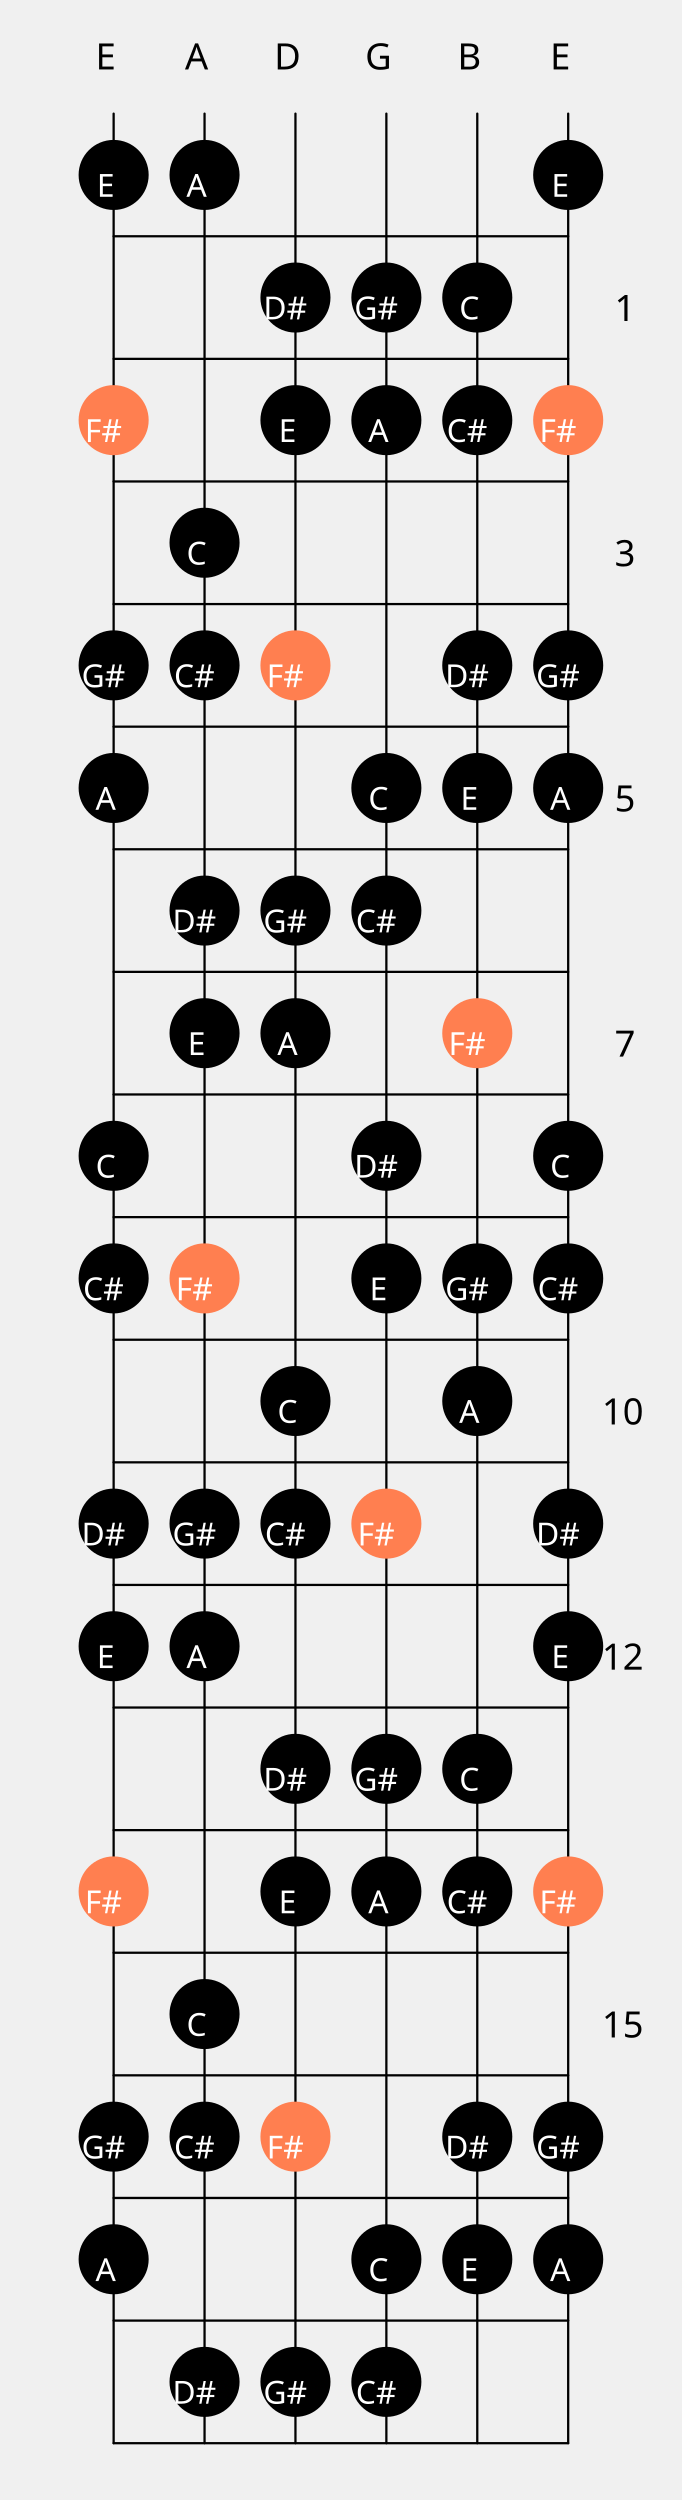
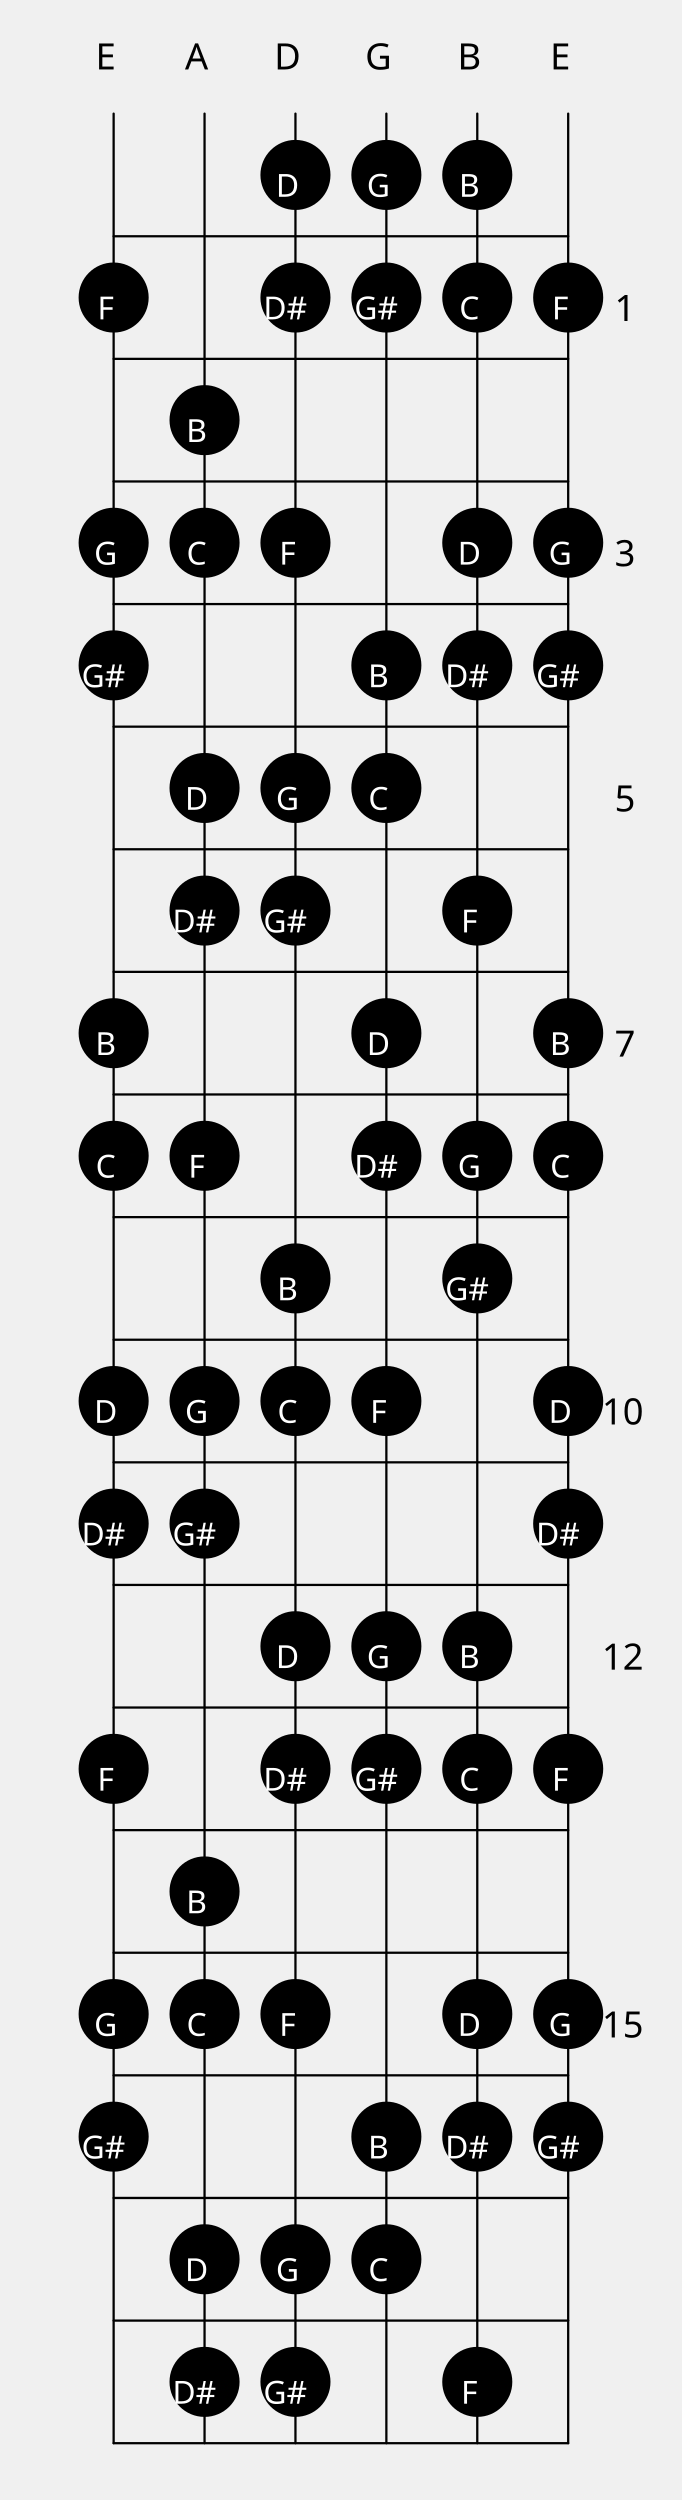
<svg xmlns="http://www.w3.org/2000/svg" class="chord-chart" font-size="16" height="1100" preserveAspectRatio="xMidYMid mee    t" style="background: white;" viewBox="0 0 300 1100" width="300">
  <g class="grid" style="background: white; stroke: black; stroke-linecap: round;">
    <path class="grid" d="M50,50 v1025,0 M90,50 v1025,0 M130,50 v1025,0 M170,50 v1025,0 M210,50 v1025,0 M250,50 v1025,0" />
    <path class="grid" d="M50,103.947 h200,0 M50,157.895 h200,0 M50,211.842 h200,0 M50,265.789 h200,0 M50,319.737 h200,0 M50,373.684 h200,0 M50,427.632 h200,0 M50,481.579 h200,0 M50,535.526 h200,0 M50,589.474 h200,0 M50,643.421 h200,0 M50,697.368 h200,0 M50,751.316 h200,0 M50,805.263 h200,0 M50,859.211 h200,0 M50,913.158 h200,0 M50,967.105 h200,0 M50,1021.053 h200,0 M50,1075 h200,0" />
  </g>
  <g class="text" style="font-family: Verdana; fill: black;" text-anchor="middle">
    <text class="header" dominant-baseline="middle" style="font-family: Verdana; fill: black;" x="275" y="135.671">
1
</text>
    <text class="header" dominant-baseline="middle" style="font-family: Verdana; fill: black;" x="275" y="243.566">
3
</text>
    <text class="header" dominant-baseline="middle" style="font-family: Verdana; fill: black;" x="275" y="351.461">
5
</text>
    <text class="header" dominant-baseline="middle" style="font-family: Verdana; fill: black;" x="275" y="459.355">
7
</text>
    <text class="header" dominant-baseline="middle" dx="-1" style="font-family: Verdana; fill: black;" x="275" y="621.197">
10
</text>
    <text class="header" dominant-baseline="middle" dx="-1" style="font-family: Verdana; fill: black;" x="275" y="729.092">
12
</text>
    <text class="header" dominant-baseline="middle" dx="-1" style="font-family: Verdana; fill: black;" x="275" y="890.934">
15
</text>
  </g>
-   <g class="circle_tonic" fill="coral">
-     <circle cx="50" cy="184.868" r="15.414" />
-     <circle cx="50" cy="832.237" r="15.414" />
-     <circle cx="90" cy="562.5" r="15.414" />
-     <circle cx="130" cy="292.763" r="15.414" />
-     <circle cx="130" cy="940.132" r="15.414" />
-     <circle cx="170" cy="670.395" r="15.414" />
-     <circle cx="210" cy="454.605" r="15.414" />
-     <circle cx="250" cy="184.868" r="15.414" />
-     <circle cx="250" cy="832.237" r="15.414" />
-   </g>
+   <g class="circle_tonic" fill="coral" />
  <g class="circle_in_scale" fill="black">
-     <circle cx="50" cy="76.974" r="15.414" />
+     <circle cx="50" cy="130.921" r="15.414" />
+     <circle cx="50" cy="238.816" r="15.414" />
    <circle cx="50" cy="292.763" r="15.414" />
-     <circle cx="50" cy="346.711" r="15.414" />
+     <circle cx="50" cy="454.605" r="15.414" />
    <circle cx="50" cy="508.553" r="15.414" />
-     <circle cx="50" cy="562.5" r="15.414" />
+     <circle cx="50" cy="616.447" r="15.414" />
    <circle cx="50" cy="670.395" r="15.414" />
-     <circle cx="50" cy="724.342" r="15.414" />
+     <circle cx="50" cy="778.289" r="15.414" />
+     <circle cx="50" cy="886.184" r="15.414" />
    <circle cx="50" cy="940.132" r="15.414" />
-     <circle cx="50" cy="994.079" r="15.414" />
-     <circle cx="90" cy="76.974" r="15.414" />
+     <circle cx="90" cy="184.868" r="15.414" />
    <circle cx="90" cy="238.816" r="15.414" />
-     <circle cx="90" cy="292.763" r="15.414" />
+     <circle cx="90" cy="346.711" r="15.414" />
    <circle cx="90" cy="400.658" r="15.414" />
-     <circle cx="90" cy="454.605" r="15.414" />
+     <circle cx="90" cy="508.553" r="15.414" />
+     <circle cx="90" cy="616.447" r="15.414" />
    <circle cx="90" cy="670.395" r="15.414" />
-     <circle cx="90" cy="724.342" r="15.414" />
+     <circle cx="90" cy="832.237" r="15.414" />
    <circle cx="90" cy="886.184" r="15.414" />
-     <circle cx="90" cy="940.132" r="15.414" />
+     <circle cx="90" cy="994.079" r="15.414" />
    <circle cx="90" cy="1048.026" r="15.414" />
+     <circle cx="130" cy="76.974" r="15.414" />
    <circle cx="130" cy="130.921" r="15.414" />
-     <circle cx="130" cy="184.868" r="15.414" />
+     <circle cx="130" cy="238.816" r="15.414" />
+     <circle cx="130" cy="346.711" r="15.414" />
    <circle cx="130" cy="400.658" r="15.414" />
-     <circle cx="130" cy="454.605" r="15.414" />
+     <circle cx="130" cy="562.5" r="15.414" />
    <circle cx="130" cy="616.447" r="15.414" />
-     <circle cx="130" cy="670.395" r="15.414" />
+     <circle cx="130" cy="724.342" r="15.414" />
    <circle cx="130" cy="778.289" r="15.414" />
-     <circle cx="130" cy="832.237" r="15.414" />
+     <circle cx="130" cy="886.184" r="15.414" />
+     <circle cx="130" cy="994.079" r="15.414" />
    <circle cx="130" cy="1048.026" r="15.414" />
+     <circle cx="170" cy="76.974" r="15.414" />
    <circle cx="170" cy="130.921" r="15.414" />
-     <circle cx="170" cy="184.868" r="15.414" />
+     <circle cx="170" cy="292.763" r="15.414" />
    <circle cx="170" cy="346.711" r="15.414" />
-     <circle cx="170" cy="400.658" r="15.414" />
+     <circle cx="170" cy="454.605" r="15.414" />
    <circle cx="170" cy="508.553" r="15.414" />
-     <circle cx="170" cy="562.5" r="15.414" />
+     <circle cx="170" cy="616.447" r="15.414" />
+     <circle cx="170" cy="724.342" r="15.414" />
    <circle cx="170" cy="778.289" r="15.414" />
-     <circle cx="170" cy="832.237" r="15.414" />
+     <circle cx="170" cy="940.132" r="15.414" />
    <circle cx="170" cy="994.079" r="15.414" />
-     <circle cx="170" cy="1048.026" r="15.414" />
+     <circle cx="210" cy="76.974" r="15.414" />
    <circle cx="210" cy="130.921" r="15.414" />
-     <circle cx="210" cy="184.868" r="15.414" />
+     <circle cx="210" cy="238.816" r="15.414" />
    <circle cx="210" cy="292.763" r="15.414" />
-     <circle cx="210" cy="346.711" r="15.414" />
+     <circle cx="210" cy="400.658" r="15.414" />
+     <circle cx="210" cy="508.553" r="15.414" />
    <circle cx="210" cy="562.5" r="15.414" />
-     <circle cx="210" cy="616.447" r="15.414" />
+     <circle cx="210" cy="724.342" r="15.414" />
    <circle cx="210" cy="778.289" r="15.414" />
-     <circle cx="210" cy="832.237" r="15.414" />
+     <circle cx="210" cy="886.184" r="15.414" />
    <circle cx="210" cy="940.132" r="15.414" />
-     <circle cx="210" cy="994.079" r="15.414" />
-     <circle cx="250" cy="76.974" r="15.414" />
+     <circle cx="210" cy="1048.026" r="15.414" />
+     <circle cx="250" cy="130.921" r="15.414" />
+     <circle cx="250" cy="238.816" r="15.414" />
    <circle cx="250" cy="292.763" r="15.414" />
-     <circle cx="250" cy="346.711" r="15.414" />
+     <circle cx="250" cy="454.605" r="15.414" />
    <circle cx="250" cy="508.553" r="15.414" />
-     <circle cx="250" cy="562.5" r="15.414" />
+     <circle cx="250" cy="616.447" r="15.414" />
    <circle cx="250" cy="670.395" r="15.414" />
-     <circle cx="250" cy="724.342" r="15.414" />
+     <circle cx="250" cy="778.289" r="15.414" />
+     <circle cx="250" cy="886.184" r="15.414" />
    <circle cx="250" cy="940.132" r="15.414" />
-     <circle cx="250" cy="994.079" r="15.414" />
  </g>
  <g class="text_circle" fill="white" font-size="14" style="font-family: Verdana;" text-anchor="middle">
-     <text dominant-baseline="middle" style="font-family: Verdana; fill: white" x="46.5" y="81.724">
- E
- </text>
-     <text dominant-baseline="middle" dx="-1" style="font-family: Verdana; fill: white" x="46.5" y="189.618">
- F#
+     <text dominant-baseline="middle" style="font-family: Verdana; fill: white" x="46.5" y="135.671">
+ F
+ </text>
+     <text dominant-baseline="middle" style="font-family: Verdana; fill: white" x="46.5" y="243.566">
+ G
</text>
    <text dominant-baseline="middle" dx="-1" style="font-family: Verdana; fill: white" x="46.5" y="297.513">
G#
</text>
-     <text dominant-baseline="middle" style="font-family: Verdana; fill: white" x="46.5" y="351.461">
- A
+     <text dominant-baseline="middle" style="font-family: Verdana; fill: white" x="46.5" y="459.355">
+ B
</text>
    <text dominant-baseline="middle" style="font-family: Verdana; fill: white" x="46.5" y="513.303">
C
</text>
-     <text dominant-baseline="middle" dx="-1" style="font-family: Verdana; fill: white" x="46.5" y="567.25">
- C#
+     <text dominant-baseline="middle" style="font-family: Verdana; fill: white" x="46.5" y="621.197">
+ D
</text>
    <text dominant-baseline="middle" dx="-1" style="font-family: Verdana; fill: white" x="46.5" y="675.145">
D#
</text>
-     <text dominant-baseline="middle" style="font-family: Verdana; fill: white" x="46.5" y="729.092">
- E
- </text>
-     <text dominant-baseline="middle" dx="-1" style="font-family: Verdana; fill: white" x="46.5" y="836.987">
- F#
+     <text dominant-baseline="middle" style="font-family: Verdana; fill: white" x="46.5" y="783.039">
+ F
+ </text>
+     <text dominant-baseline="middle" style="font-family: Verdana; fill: white" x="46.5" y="890.934">
+ G
</text>
    <text dominant-baseline="middle" dx="-1" style="font-family: Verdana; fill: white" x="46.5" y="944.882">
G#
</text>
-     <text dominant-baseline="middle" style="font-family: Verdana; fill: white" x="46.5" y="998.829">
- A
- </text>
-     <text dominant-baseline="middle" style="font-family: Verdana; fill: white" x="86.5" y="81.724">
- A
+     <text dominant-baseline="middle" style="font-family: Verdana; fill: white" x="86.5" y="189.618">
+ B
</text>
    <text dominant-baseline="middle" style="font-family: Verdana; fill: white" x="86.5" y="243.566">
C
</text>
-     <text dominant-baseline="middle" dx="-1" style="font-family: Verdana; fill: white" x="86.5" y="297.513">
- C#
+     <text dominant-baseline="middle" style="font-family: Verdana; fill: white" x="86.5" y="351.461">
+ D
</text>
    <text dominant-baseline="middle" dx="-1" style="font-family: Verdana; fill: white" x="86.5" y="405.408">
D#
</text>
-     <text dominant-baseline="middle" style="font-family: Verdana; fill: white" x="86.5" y="459.355">
- E
- </text>
-     <text dominant-baseline="middle" dx="-1" style="font-family: Verdana; fill: white" x="86.5" y="567.25">
- F#
+     <text dominant-baseline="middle" style="font-family: Verdana; fill: white" x="86.5" y="513.303">
+ F
+ </text>
+     <text dominant-baseline="middle" style="font-family: Verdana; fill: white" x="86.5" y="621.197">
+ G
</text>
    <text dominant-baseline="middle" dx="-1" style="font-family: Verdana; fill: white" x="86.5" y="675.145">
G#
</text>
-     <text dominant-baseline="middle" style="font-family: Verdana; fill: white" x="86.5" y="729.092">
- A
+     <text dominant-baseline="middle" style="font-family: Verdana; fill: white" x="86.5" y="836.987">
+ B
</text>
    <text dominant-baseline="middle" style="font-family: Verdana; fill: white" x="86.5" y="890.934">
C
</text>
-     <text dominant-baseline="middle" dx="-1" style="font-family: Verdana; fill: white" x="86.5" y="944.882">
- C#
+     <text dominant-baseline="middle" style="font-family: Verdana; fill: white" x="86.5" y="998.829">
+ D
</text>
    <text dominant-baseline="middle" dx="-1" style="font-family: Verdana; fill: white" x="86.5" y="1052.776">
D#
</text>
+     <text dominant-baseline="middle" style="font-family: Verdana; fill: white" x="126.5" y="81.724">
+ D
+ </text>
    <text dominant-baseline="middle" dx="-1" style="font-family: Verdana; fill: white" x="126.5" y="135.671">
D#
</text>
-     <text dominant-baseline="middle" style="font-family: Verdana; fill: white" x="126.5" y="189.618">
- E
- </text>
-     <text dominant-baseline="middle" dx="-1" style="font-family: Verdana; fill: white" x="126.5" y="297.513">
- F#
+     <text dominant-baseline="middle" style="font-family: Verdana; fill: white" x="126.5" y="243.566">
+ F
+ </text>
+     <text dominant-baseline="middle" style="font-family: Verdana; fill: white" x="126.5" y="351.461">
+ G
</text>
    <text dominant-baseline="middle" dx="-1" style="font-family: Verdana; fill: white" x="126.5" y="405.408">
G#
</text>
-     <text dominant-baseline="middle" style="font-family: Verdana; fill: white" x="126.5" y="459.355">
- A
+     <text dominant-baseline="middle" style="font-family: Verdana; fill: white" x="126.5" y="567.25">
+ B
</text>
    <text dominant-baseline="middle" style="font-family: Verdana; fill: white" x="126.5" y="621.197">
C
</text>
-     <text dominant-baseline="middle" dx="-1" style="font-family: Verdana; fill: white" x="126.5" y="675.145">
- C#
+     <text dominant-baseline="middle" style="font-family: Verdana; fill: white" x="126.5" y="729.092">
+ D
</text>
    <text dominant-baseline="middle" dx="-1" style="font-family: Verdana; fill: white" x="126.5" y="783.039">
D#
</text>
-     <text dominant-baseline="middle" style="font-family: Verdana; fill: white" x="126.5" y="836.987">
- E
- </text>
-     <text dominant-baseline="middle" dx="-1" style="font-family: Verdana; fill: white" x="126.5" y="944.882">
- F#
+     <text dominant-baseline="middle" style="font-family: Verdana; fill: white" x="126.5" y="890.934">
+ F
+ </text>
+     <text dominant-baseline="middle" style="font-family: Verdana; fill: white" x="126.5" y="998.829">
+ G
</text>
    <text dominant-baseline="middle" dx="-1" style="font-family: Verdana; fill: white" x="126.5" y="1052.776">
G#
</text>
+     <text dominant-baseline="middle" style="font-family: Verdana; fill: white" x="166.5" y="81.724">
+ G
+ </text>
    <text dominant-baseline="middle" dx="-1" style="font-family: Verdana; fill: white" x="166.5" y="135.671">
G#
</text>
-     <text dominant-baseline="middle" style="font-family: Verdana; fill: white" x="166.5" y="189.618">
- A
+     <text dominant-baseline="middle" style="font-family: Verdana; fill: white" x="166.5" y="297.513">
+ B
</text>
    <text dominant-baseline="middle" style="font-family: Verdana; fill: white" x="166.5" y="351.461">
C
</text>
-     <text dominant-baseline="middle" dx="-1" style="font-family: Verdana; fill: white" x="166.5" y="405.408">
- C#
+     <text dominant-baseline="middle" style="font-family: Verdana; fill: white" x="166.5" y="459.355">
+ D
</text>
    <text dominant-baseline="middle" dx="-1" style="font-family: Verdana; fill: white" x="166.5" y="513.303">
D#
</text>
-     <text dominant-baseline="middle" style="font-family: Verdana; fill: white" x="166.5" y="567.25">
- E
- </text>
-     <text dominant-baseline="middle" dx="-1" style="font-family: Verdana; fill: white" x="166.5" y="675.145">
- F#
+     <text dominant-baseline="middle" style="font-family: Verdana; fill: white" x="166.5" y="621.197">
+ F
+ </text>
+     <text dominant-baseline="middle" style="font-family: Verdana; fill: white" x="166.5" y="729.092">
+ G
</text>
    <text dominant-baseline="middle" dx="-1" style="font-family: Verdana; fill: white" x="166.5" y="783.039">
G#
</text>
-     <text dominant-baseline="middle" style="font-family: Verdana; fill: white" x="166.5" y="836.987">
- A
+     <text dominant-baseline="middle" style="font-family: Verdana; fill: white" x="166.5" y="944.882">
+ B
</text>
    <text dominant-baseline="middle" style="font-family: Verdana; fill: white" x="166.5" y="998.829">
C
</text>
-     <text dominant-baseline="middle" dx="-1" style="font-family: Verdana; fill: white" x="166.5" y="1052.776">
- C#
+     <text dominant-baseline="middle" style="font-family: Verdana; fill: white" x="206.5" y="81.724">
+ B
</text>
    <text dominant-baseline="middle" style="font-family: Verdana; fill: white" x="206.5" y="135.671">
C
</text>
-     <text dominant-baseline="middle" dx="-1" style="font-family: Verdana; fill: white" x="206.5" y="189.618">
- C#
+     <text dominant-baseline="middle" style="font-family: Verdana; fill: white" x="206.5" y="243.566">
+ D
</text>
    <text dominant-baseline="middle" dx="-1" style="font-family: Verdana; fill: white" x="206.5" y="297.513">
D#
</text>
-     <text dominant-baseline="middle" style="font-family: Verdana; fill: white" x="206.5" y="351.461">
- E
- </text>
-     <text dominant-baseline="middle" dx="-1" style="font-family: Verdana; fill: white" x="206.5" y="459.355">
- F#
+     <text dominant-baseline="middle" style="font-family: Verdana; fill: white" x="206.5" y="405.408">
+ F
+ </text>
+     <text dominant-baseline="middle" style="font-family: Verdana; fill: white" x="206.5" y="513.303">
+ G
</text>
    <text dominant-baseline="middle" dx="-1" style="font-family: Verdana; fill: white" x="206.5" y="567.25">
G#
</text>
-     <text dominant-baseline="middle" style="font-family: Verdana; fill: white" x="206.5" y="621.197">
- A
+     <text dominant-baseline="middle" style="font-family: Verdana; fill: white" x="206.5" y="729.092">
+ B
</text>
    <text dominant-baseline="middle" style="font-family: Verdana; fill: white" x="206.5" y="783.039">
C
</text>
-     <text dominant-baseline="middle" dx="-1" style="font-family: Verdana; fill: white" x="206.5" y="836.987">
- C#
+     <text dominant-baseline="middle" style="font-family: Verdana; fill: white" x="206.5" y="890.934">
+ D
</text>
    <text dominant-baseline="middle" dx="-1" style="font-family: Verdana; fill: white" x="206.5" y="944.882">
D#
</text>
-     <text dominant-baseline="middle" style="font-family: Verdana; fill: white" x="206.5" y="998.829">
- E
- </text>
-     <text dominant-baseline="middle" style="font-family: Verdana; fill: white" x="246.5" y="81.724">
- E
- </text>
-     <text dominant-baseline="middle" dx="-1" style="font-family: Verdana; fill: white" x="246.5" y="189.618">
- F#
+     <text dominant-baseline="middle" style="font-family: Verdana; fill: white" x="206.5" y="1052.776">
+ F
+ </text>
+     <text dominant-baseline="middle" style="font-family: Verdana; fill: white" x="246.5" y="135.671">
+ F
+ </text>
+     <text dominant-baseline="middle" style="font-family: Verdana; fill: white" x="246.5" y="243.566">
+ G
</text>
    <text dominant-baseline="middle" dx="-1" style="font-family: Verdana; fill: white" x="246.5" y="297.513">
G#
</text>
-     <text dominant-baseline="middle" style="font-family: Verdana; fill: white" x="246.5" y="351.461">
- A
+     <text dominant-baseline="middle" style="font-family: Verdana; fill: white" x="246.5" y="459.355">
+ B
</text>
    <text dominant-baseline="middle" style="font-family: Verdana; fill: white" x="246.5" y="513.303">
C
</text>
-     <text dominant-baseline="middle" dx="-1" style="font-family: Verdana; fill: white" x="246.5" y="567.25">
- C#
+     <text dominant-baseline="middle" style="font-family: Verdana; fill: white" x="246.5" y="621.197">
+ D
</text>
    <text dominant-baseline="middle" dx="-1" style="font-family: Verdana; fill: white" x="246.5" y="675.145">
D#
</text>
-     <text dominant-baseline="middle" style="font-family: Verdana; fill: white" x="246.5" y="729.092">
- E
- </text>
-     <text dominant-baseline="middle" dx="-1" style="font-family: Verdana; fill: white" x="246.5" y="836.987">
- F#
+     <text dominant-baseline="middle" style="font-family: Verdana; fill: white" x="246.5" y="783.039">
+ F
+ </text>
+     <text dominant-baseline="middle" style="font-family: Verdana; fill: white" x="246.5" y="890.934">
+ G
</text>
    <text dominant-baseline="middle" dx="-1" style="font-family: Verdana; fill: white" x="246.5" y="944.882">
G#
- </text>
-     <text dominant-baseline="middle" style="font-family: Verdana; fill: white" x="246.5" y="998.829">
- A
</text>
  </g>
  <g class="text_circle" style="font-family: Verdana; fill: black;" text-anchor="middle">
    <text dominant-baseline="middle" style="font-family: Verdana; fill: black;" x="46.5" y="25">
E
</text>
    <text dominant-baseline="middle" style="font-family: Verdana; fill: black;" x="86.5" y="25">
A
</text>
    <text dominant-baseline="middle" style="font-family: Verdana; fill: black;" x="126.5" y="25">
D
</text>
    <text dominant-baseline="middle" style="font-family: Verdana; fill: black;" x="166.5" y="25">
G
</text>
    <text dominant-baseline="middle" style="font-family: Verdana; fill: black;" x="206.5" y="25">
B
</text>
    <text dominant-baseline="middle" style="font-family: Verdana; fill: black;" x="246.5" y="25">
E
</text>
  </g>
</svg>
